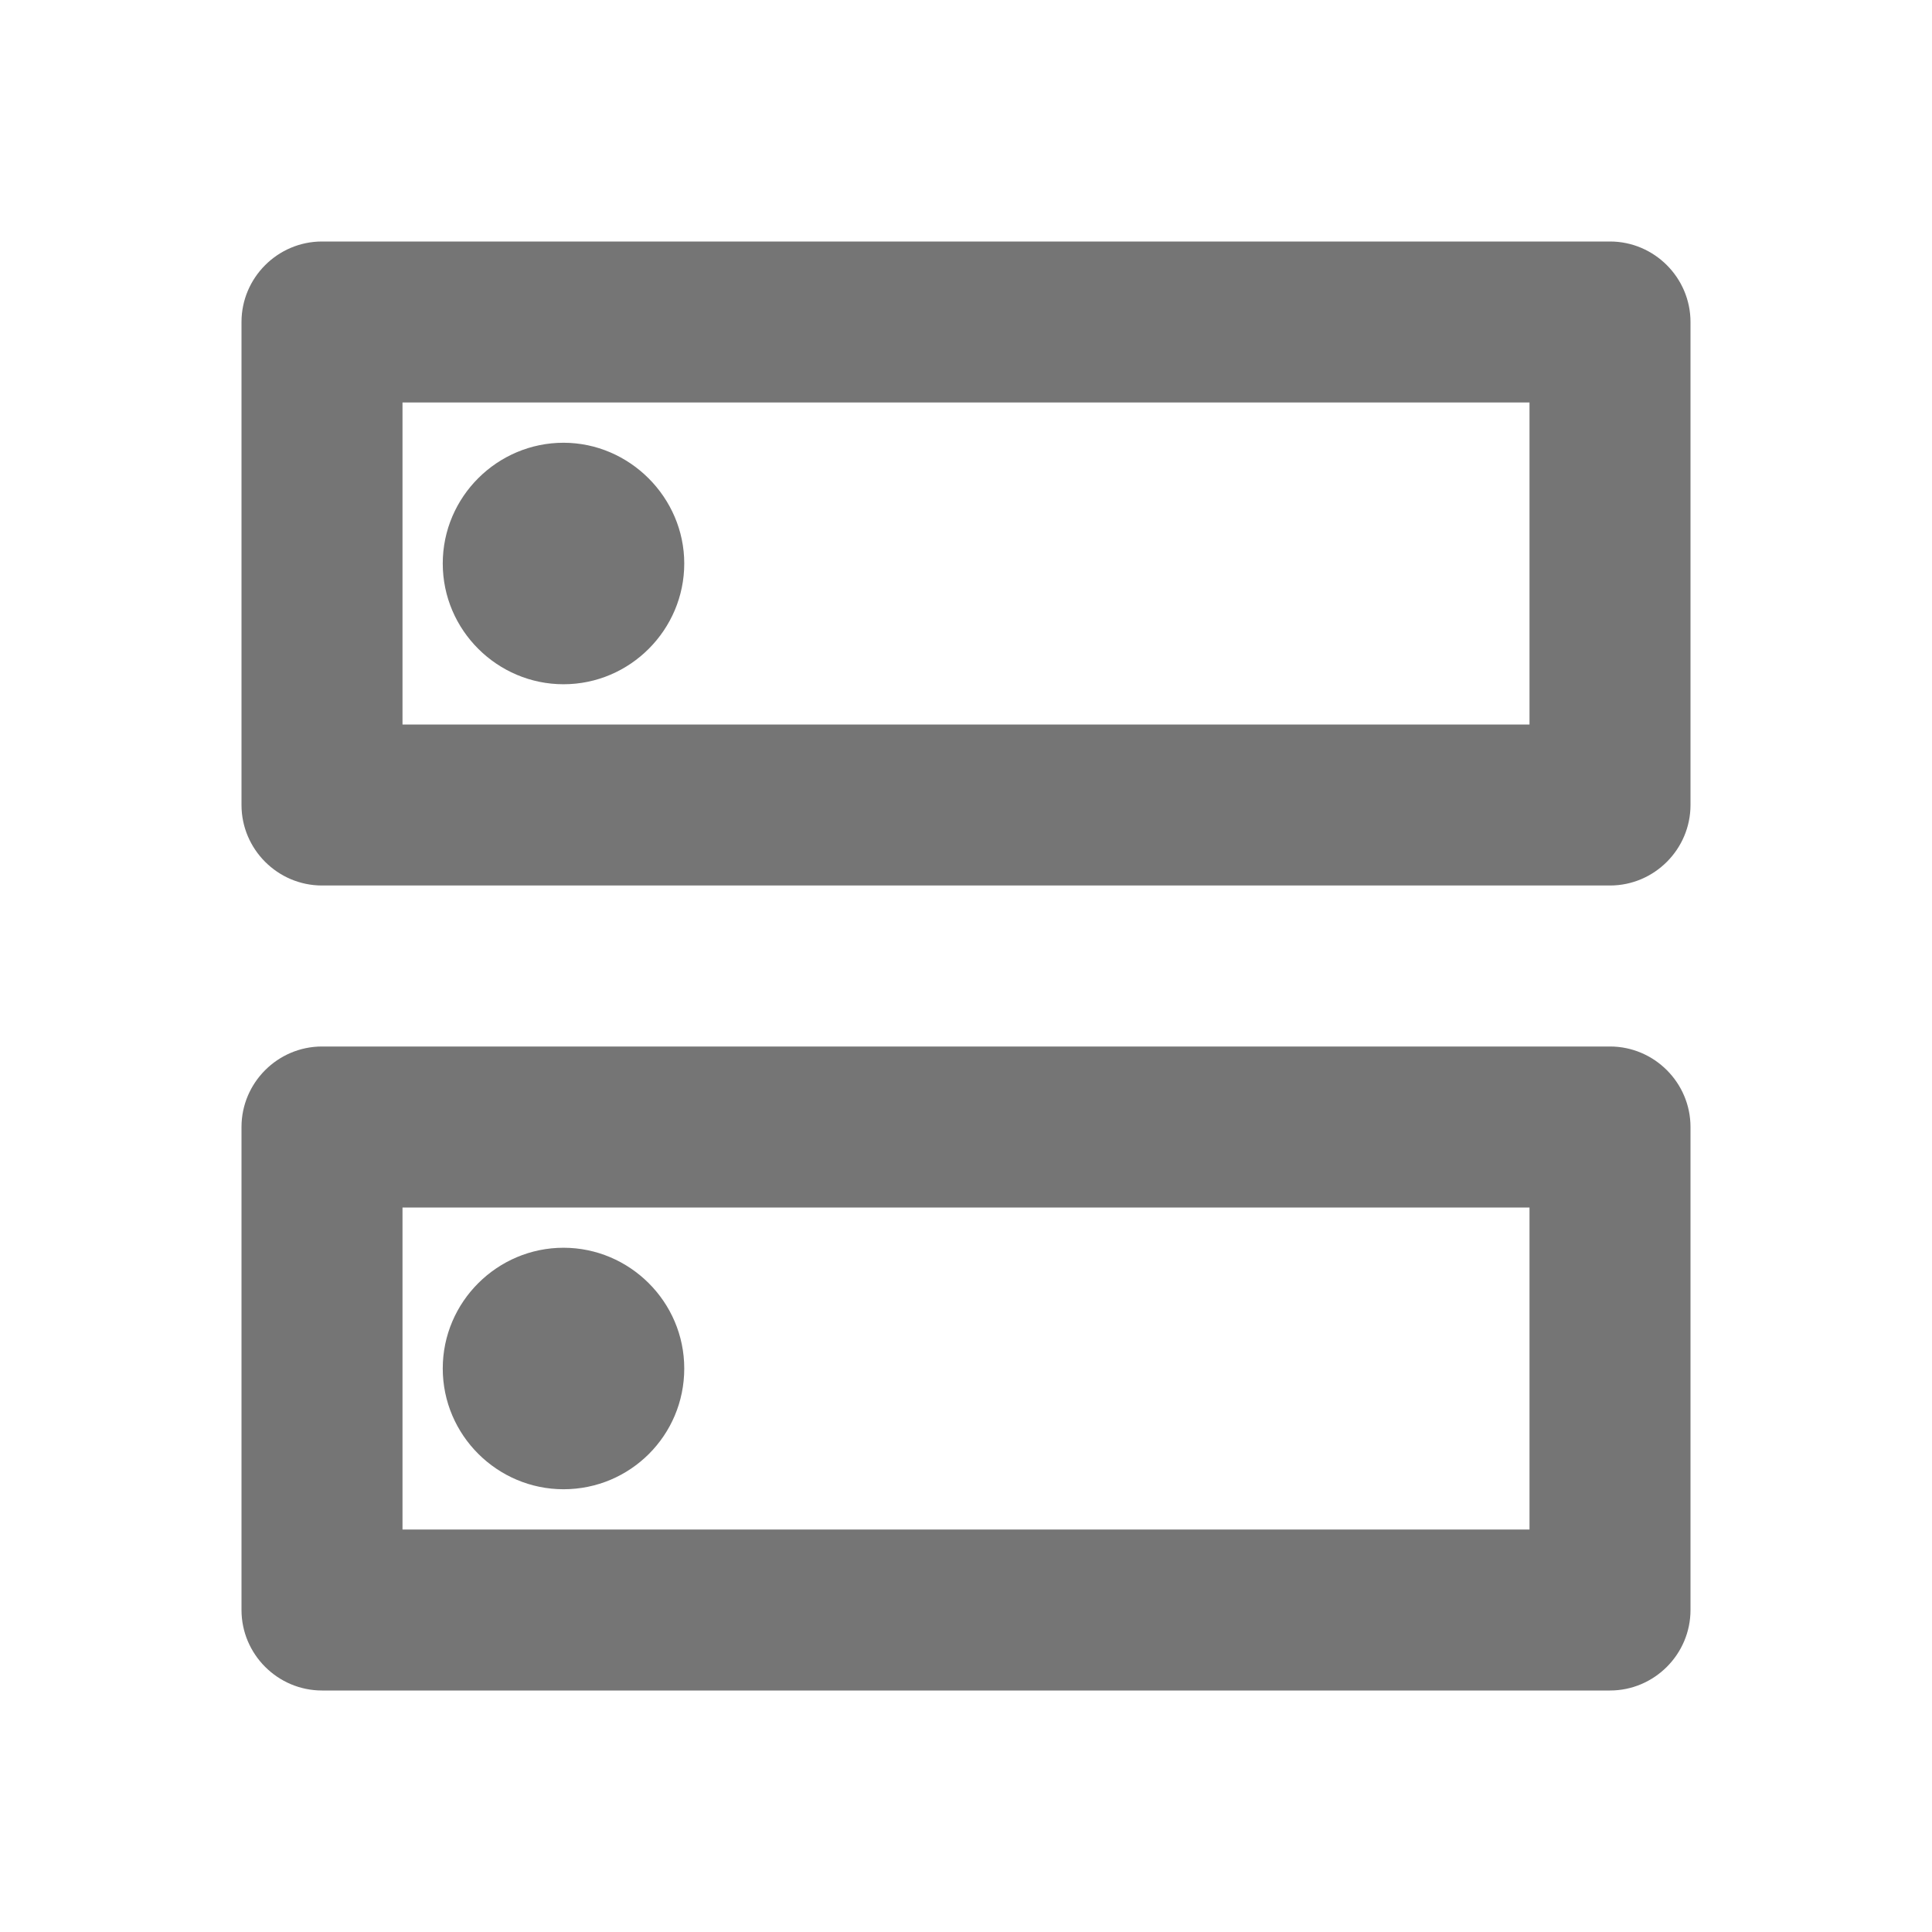
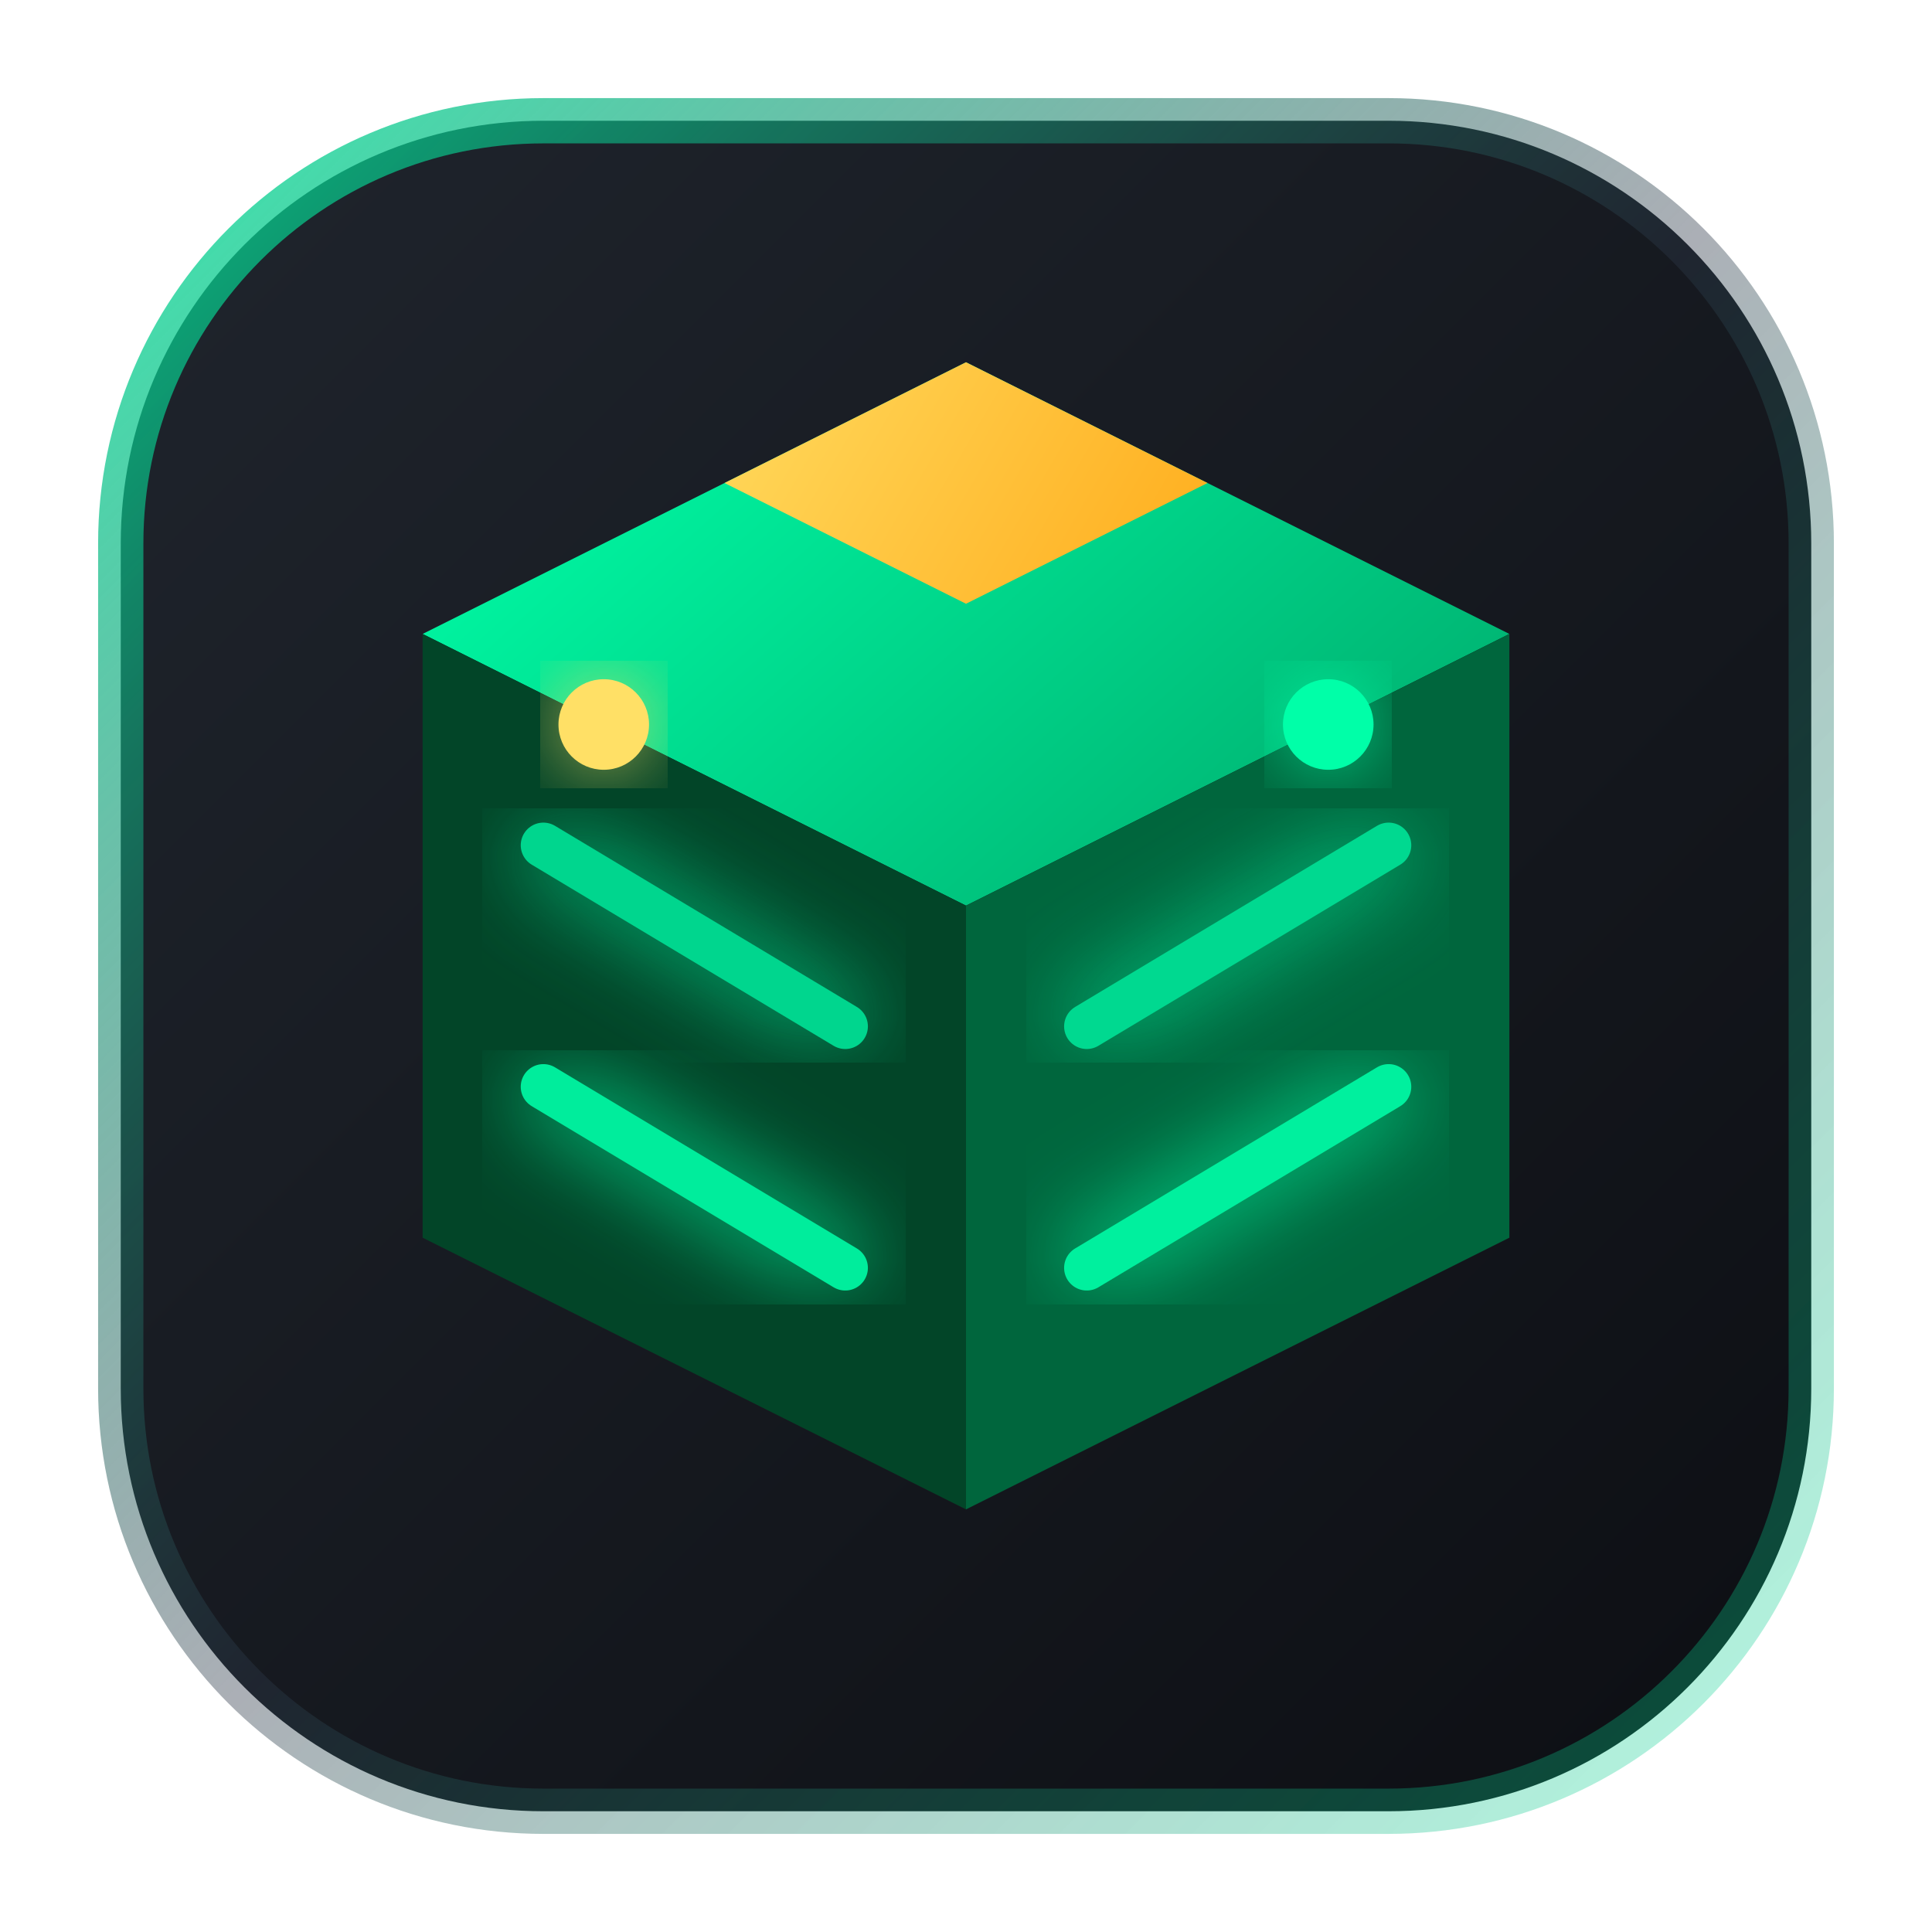
- <svg xmlns="http://www.w3.org/2000/svg" height="24px" viewBox="0 0 24 24" width="24px" fill="#000000" version="1.1" id="svg136">
-   <defs id="defs140" />
-   <path d="M0 0h24v24H0V0z" fill="none" id="path132" />
-   <path d="M19 15v4H5v-4h14m1-2H4c-.55 0-1 .45-1 1v6c0 .55.45 1 1 1h16c.55 0 1-.45 1-1v-6c0-.55-.45-1-1-1zM7 18.5c-.82 0-1.5-.67-1.5-1.5s.68-1.5 1.5-1.5 1.5.67 1.5 1.5-.67 1.5-1.5 1.5zM19 5v4H5V5h14m1-2H4c-.55 0-1 .45-1 1v6c0 .55.45 1 1 1h16c.55 0 1-.45 1-1V4c0-.55-.45-1-1-1zM7 8.5c-.82 0-1.5-.67-1.5-1.5S6.18 5.5 7 5.5s1.5.68 1.5 1.5S7.83 8.5 7 8.5z" id="path134" style="fill:#757575;fill-opacity:1" />
+ <svg xmlns="http://www.w3.org/2000/svg" width="64" height="64" viewBox="0 0 64 64" fill="none">
+   <defs>
+     <linearGradient id="srvBase" x1="8" y1="8" x2="56" y2="56" gradientUnits="userSpaceOnUse">
+       <stop offset="0%" stop-color="#1E232B" />
+       <stop offset="100%" stop-color="#0E1015" />
+     </linearGradient>
+     <linearGradient id="srvBorder" x1="4" y1="4" x2="60" y2="60" gradientUnits="userSpaceOnUse">
+       <stop offset="0%" stop-color="#00E599" stop-opacity="0.8" />
+       <stop offset="50%" stop-color="#2D3748" stop-opacity="0.4" />
+       <stop offset="100%" stop-color="#00E599" stop-opacity="0.3" />
+     </linearGradient>
+     <linearGradient id="srvEmerald" x1="16" y1="12" x2="48" y2="48" gradientUnits="userSpaceOnUse">
+       <stop offset="0%" stop-color="#00FFA8" />
+       <stop offset="100%" stop-color="#008A54" />
+     </linearGradient>
+     <linearGradient id="srvGold" x1="20" y1="14" x2="44" y2="28" gradientUnits="userSpaceOnUse">
+       <stop offset="0%" stop-color="#FFE066" />
+       <stop offset="100%" stop-color="#FF9900" />
+     </linearGradient>
+     <filter id="srvGlow" x="-20%" y="-20%" width="140%" height="140%">
+       <feGaussianBlur stdDeviation="1.5" result="blur" />
+       <feComposite in="SourceGraphic" in2="blur" operator="over" />
+     </filter>
+   </defs>
+   <rect x="4" y="4" width="56" height="56" rx="14" fill="url(#srvBase)" />
+   <rect x="4" y="4" width="56" height="56" rx="14" fill="none" stroke="url(#srvBorder)" stroke-width="1.5" />
+   <polygon points="32,12 50,21 32,30 14,21" fill="url(#srvEmerald)" />
+   <polygon points="32,12 40,16 32,20 24,16" fill="url(#srvGold)" />
+   <polygon points="50,21 50,41 32,50 32,30" fill="#00663D" />
+   <polygon points="14,21 32,30 32,50 14,41" fill="#024528" />
+   <line x1="18" y1="28" x2="28" y2="34" stroke="#00E599" stroke-width="1.5" stroke-linecap="round" opacity="0.9" filter="url(#srvGlow)" />
+   <line x1="36" y1="34" x2="46" y2="28" stroke="#00E599" stroke-width="1.5" stroke-linecap="round" opacity="0.9" filter="url(#srvGlow)" />
+   <line x1="18" y1="36" x2="28" y2="42" stroke="#00FFA8" stroke-width="1.5" stroke-linecap="round" opacity="0.9" filter="url(#srvGlow)" />
+   <line x1="36" y1="42" x2="46" y2="36" stroke="#00FFA8" stroke-width="1.5" stroke-linecap="round" opacity="0.9" filter="url(#srvGlow)" />
+   <circle cx="20" cy="24" r="1.5" fill="#FFE066" filter="url(#srvGlow)" />
+   <circle cx="44" cy="24" r="1.5" fill="#00FFA8" filter="url(#srvGlow)" />
</svg>
